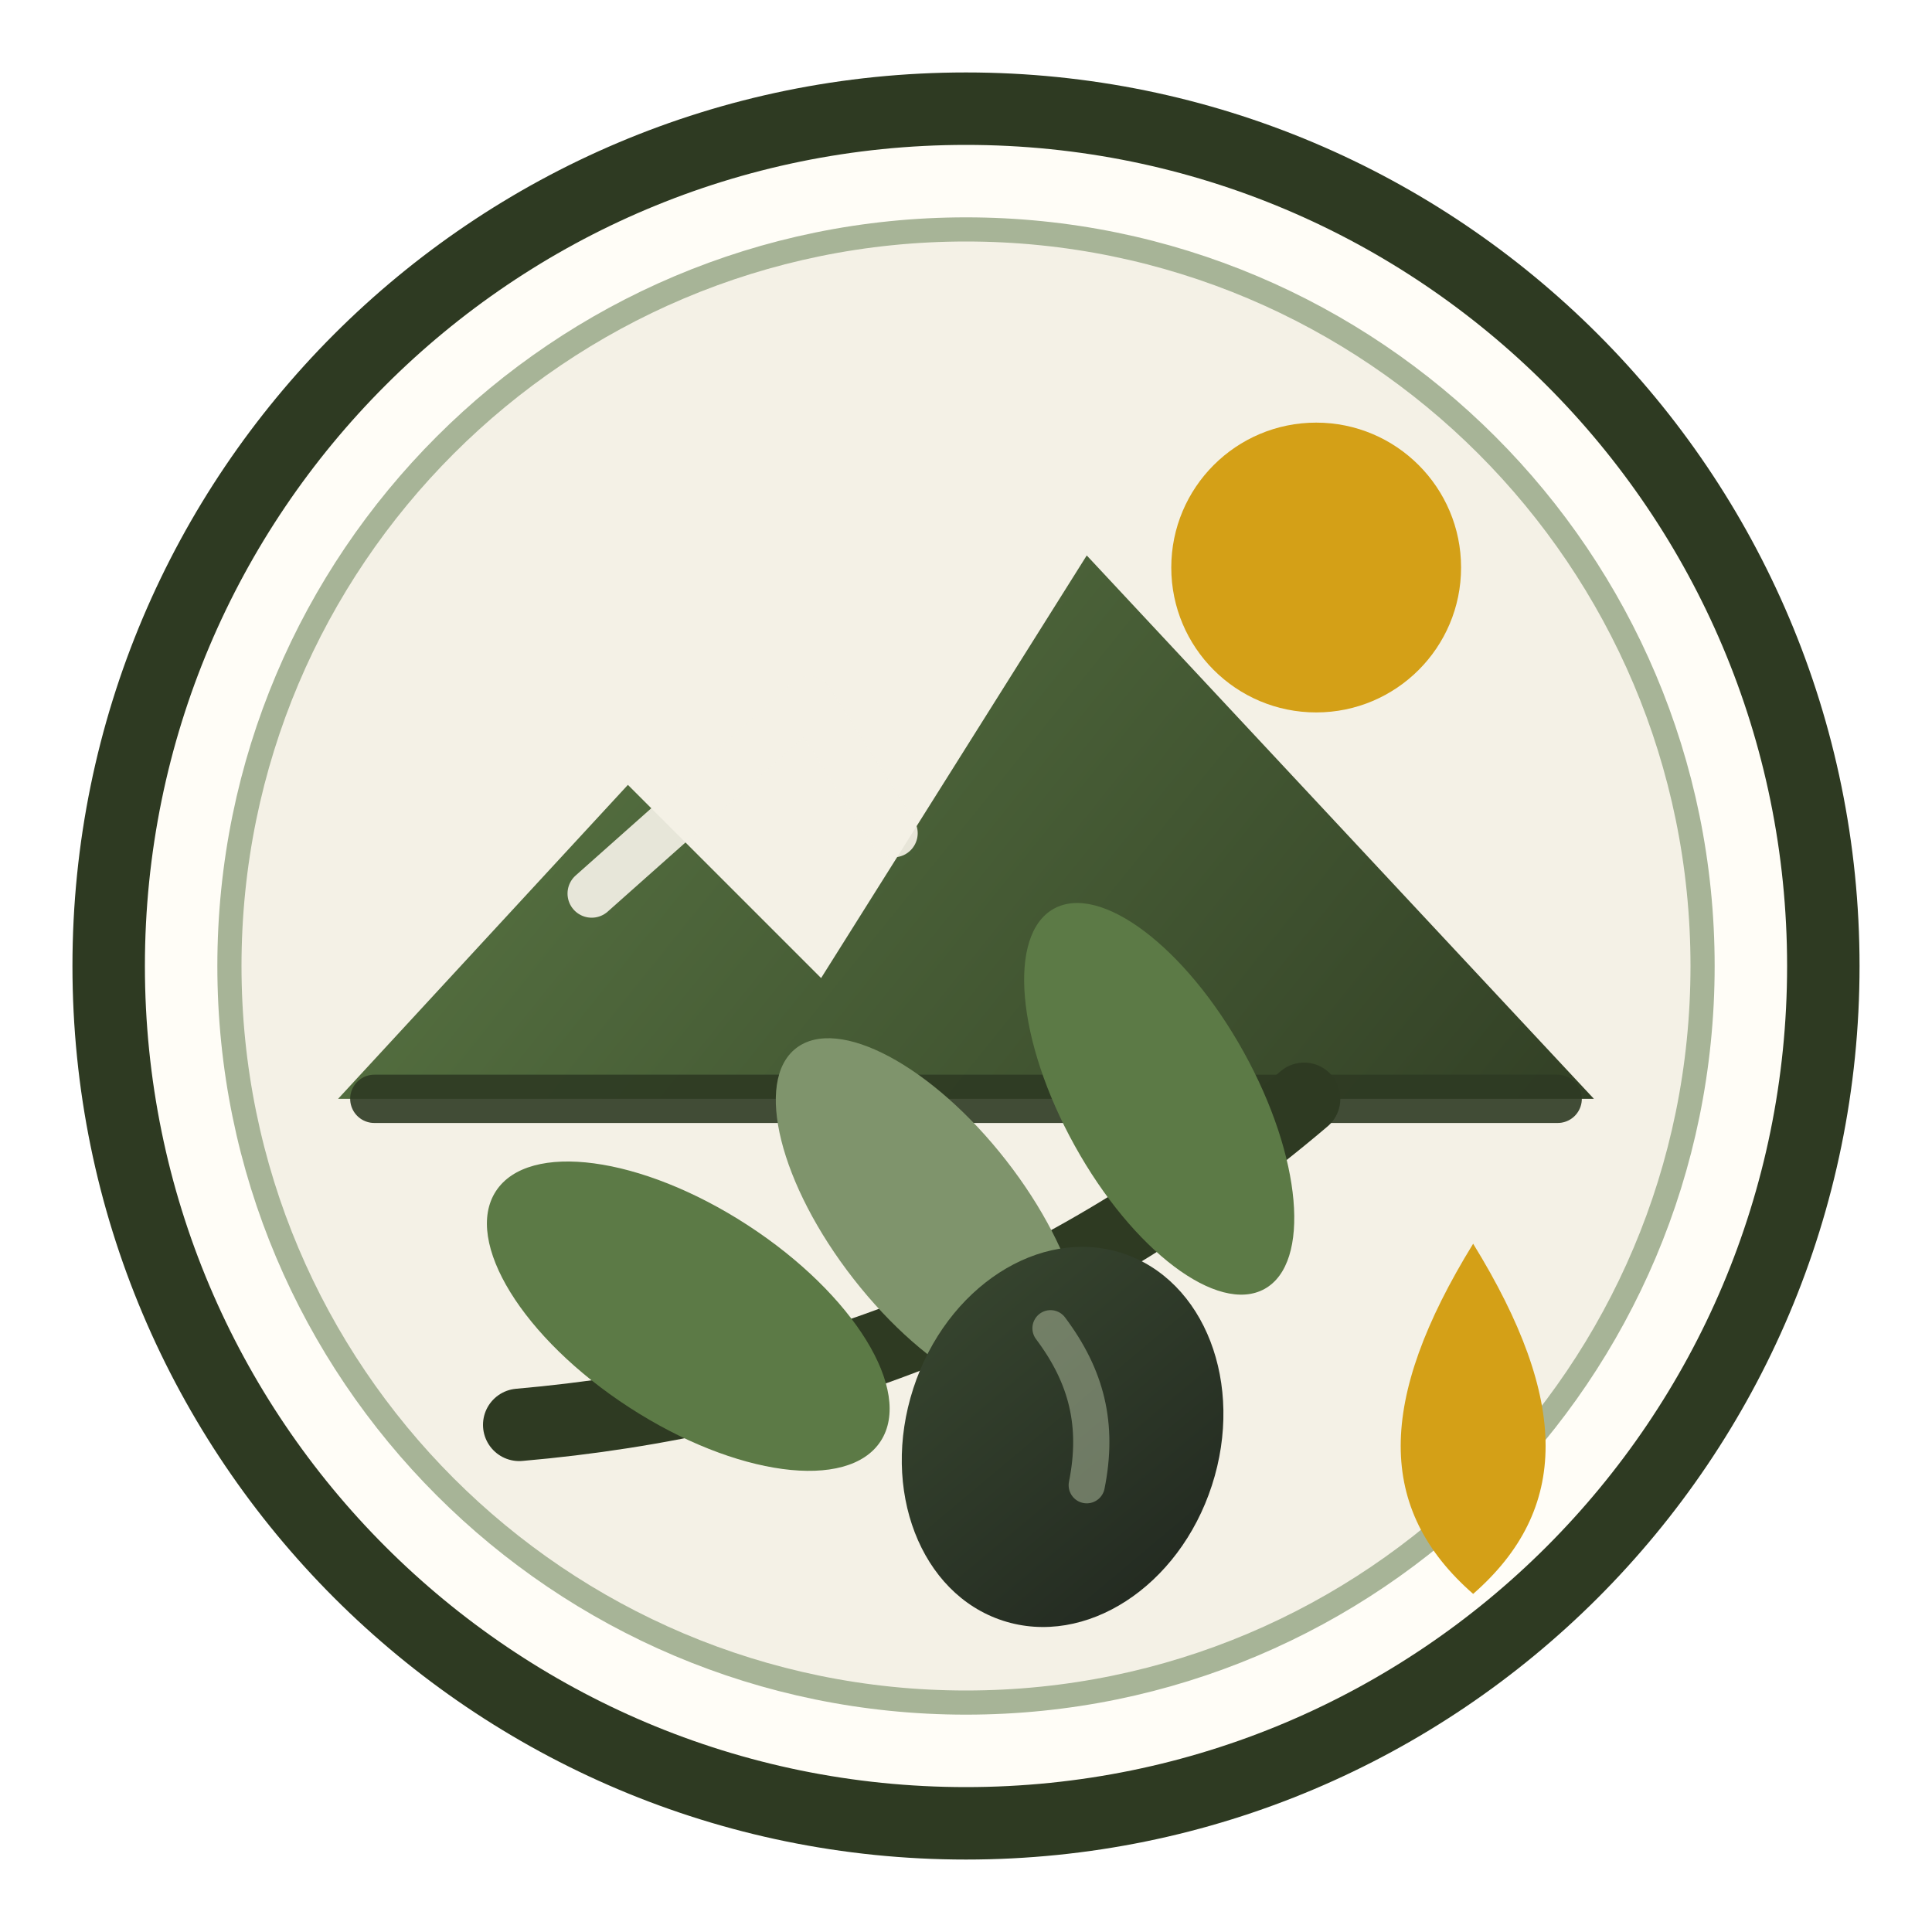
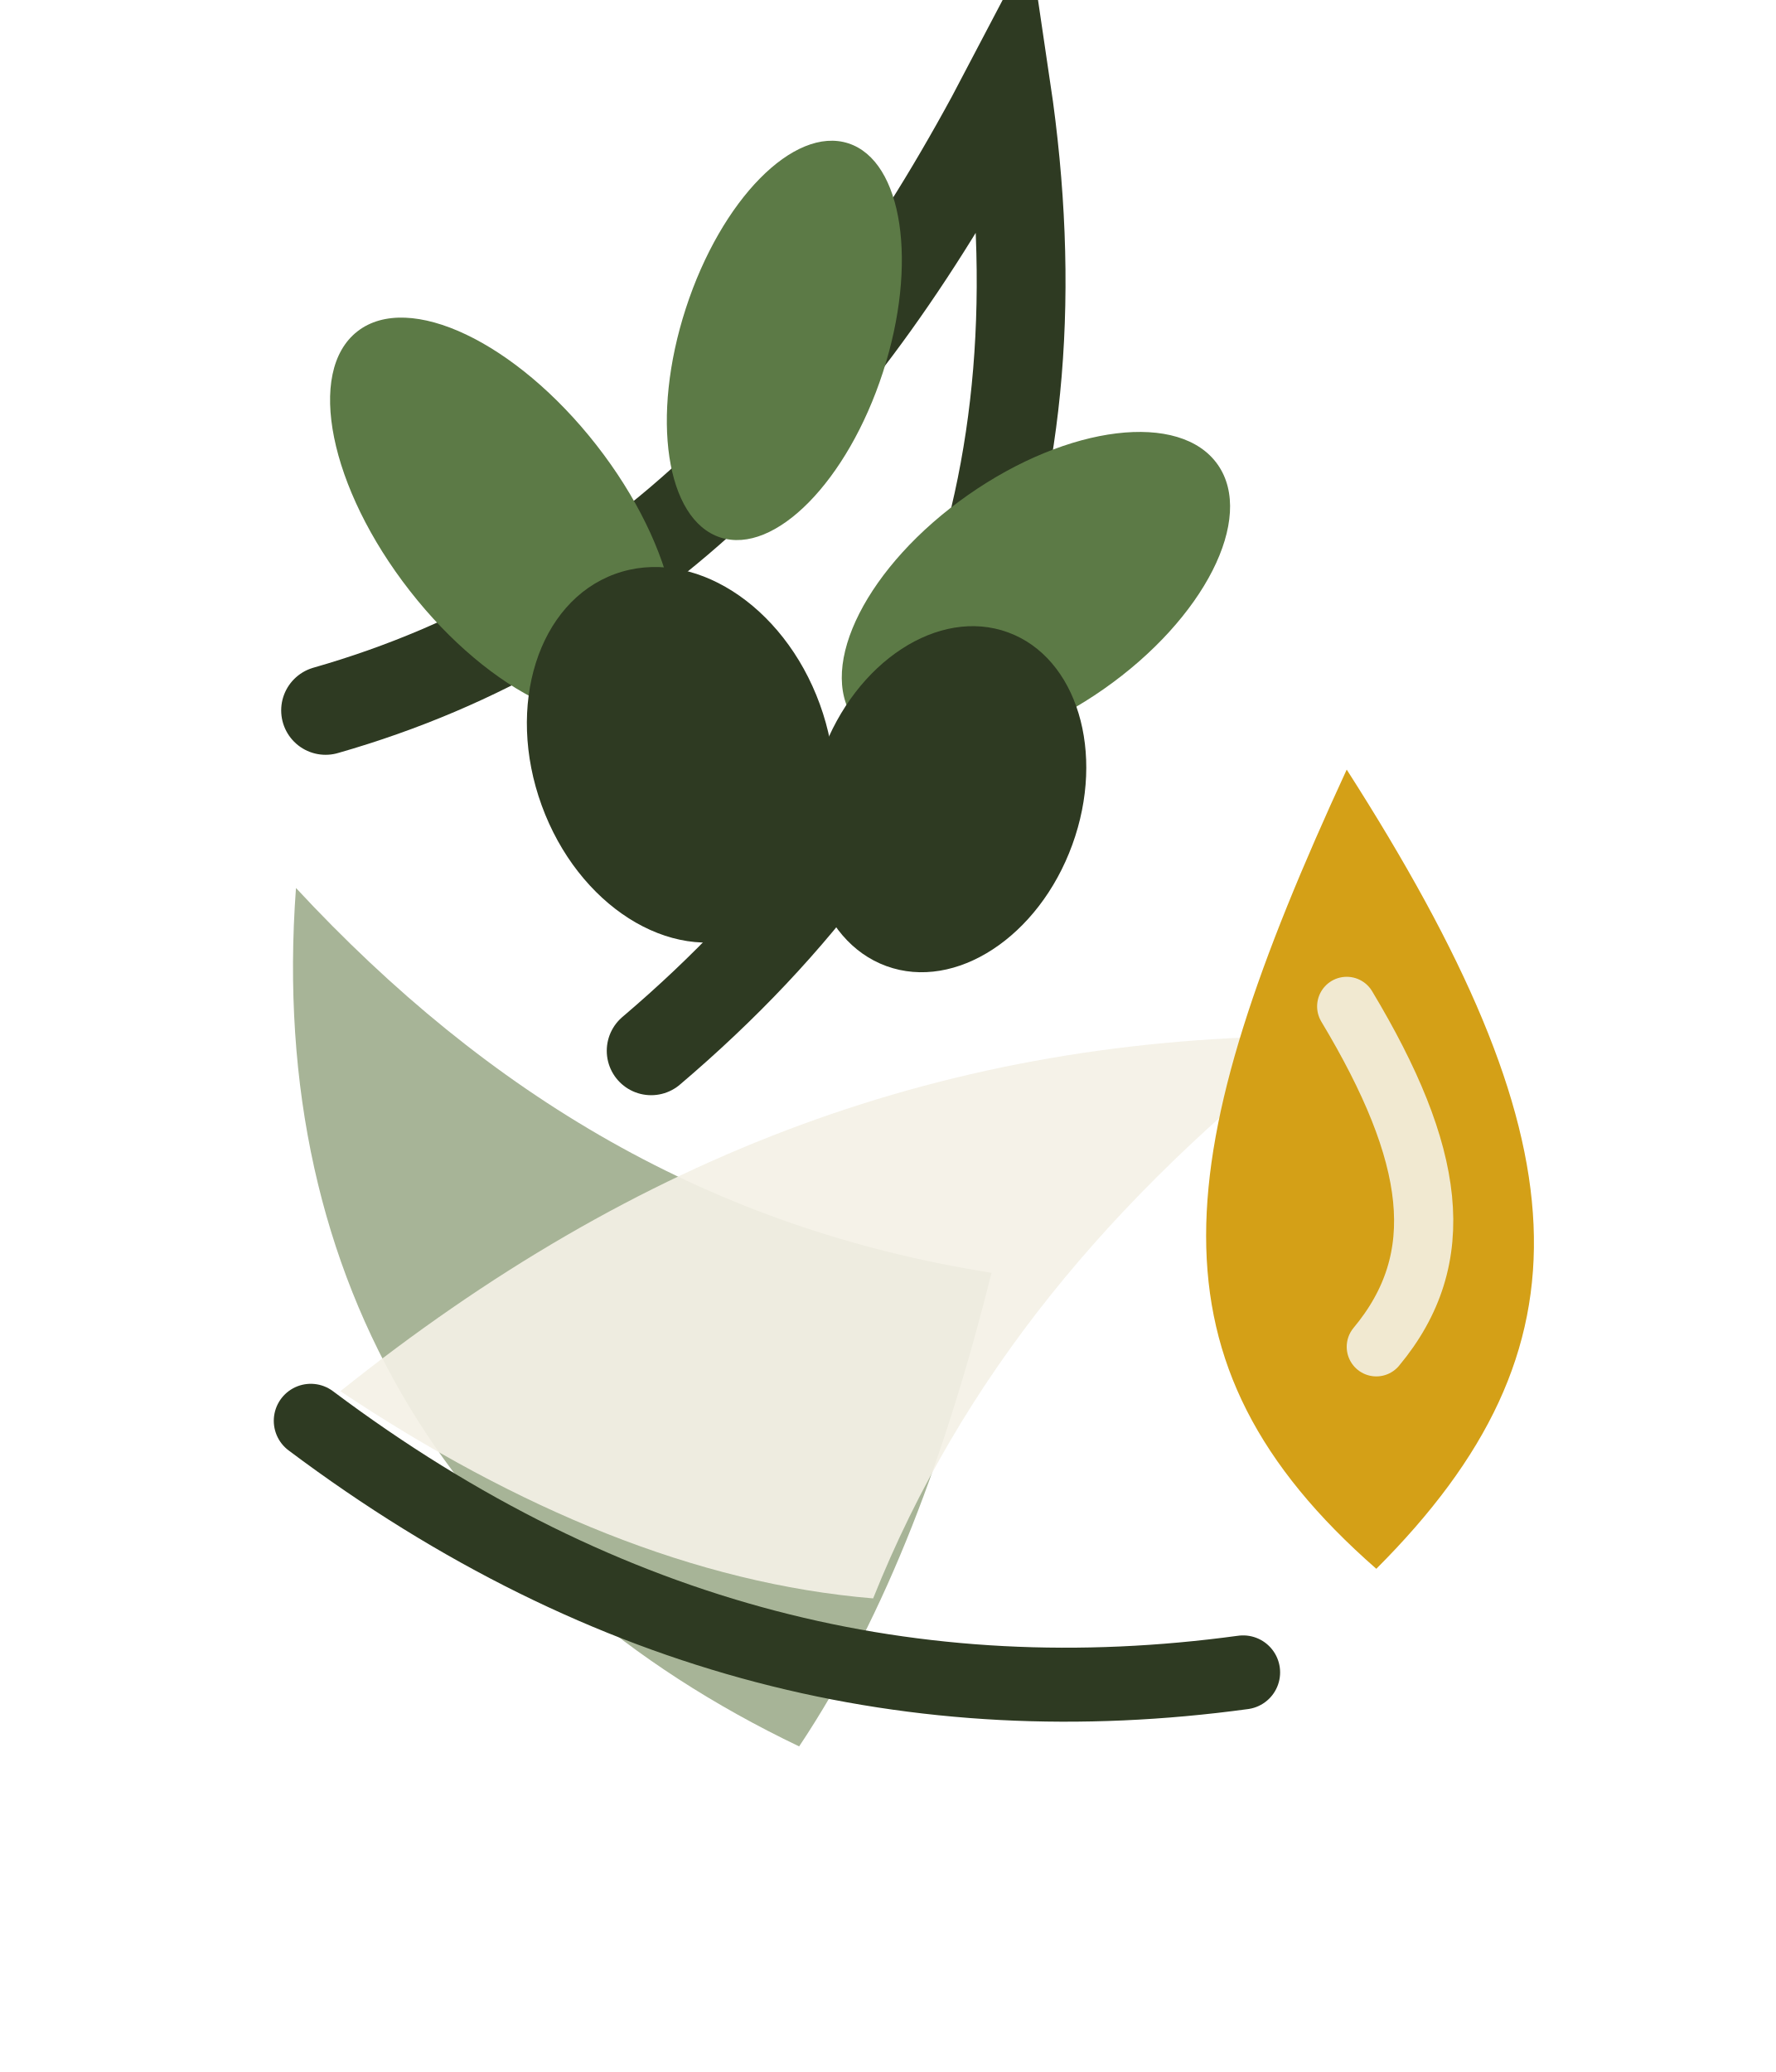
- <svg xmlns="http://www.w3.org/2000/svg" viewBox="0 0 160 160" role="img" aria-labelledby="title desc">
-   <defs>
-     <linearGradient id="mountain" x1="32" y1="44" x2="124" y2="118" gradientUnits="userSpaceOnUse">
-       <stop stop-color="#5C7A46" />
-       <stop offset="1" stop-color="#2E3A22" />
-     </linearGradient>
-     <linearGradient id="olive" x1="56" y1="102" x2="104" y2="132" gradientUnits="userSpaceOnUse">
-       <stop stop-color="#435637" />
-       <stop offset="1" stop-color="#20261F" />
-     </linearGradient>
-   </defs>
-   <circle cx="80" cy="80" r="71" fill="#FFFDF7" stroke="#2E3A22" stroke-width="6" />
-   <circle cx="80" cy="80" r="61" fill="#F4F1E6" stroke="#A7B497" stroke-width="2" />
-   <circle cx="109" cy="47" r="12" fill="#D4A017" />
-   <path d="M28 91 52 65l16 16 22-35 42 45Z" fill="url(#mountain)" />
-   <path d="M31 91h98" fill="none" stroke="#2E3A22" stroke-width="4" stroke-linecap="round" opacity=".9" />
-   <path d="M49 74 67 58l7 11" fill="none" stroke="#F4F1E6" stroke-width="4" stroke-linecap="round" stroke-linejoin="round" opacity=".92" />
-   <path d="M43 118c23-2 45-10 65-27" fill="none" stroke="#2E3A22" stroke-width="6" stroke-linecap="round" />
-   <ellipse cx="57" cy="109" rx="9" ry="19" transform="rotate(-57 57 109)" fill="#5C7A46" />
-   <ellipse cx="77" cy="101" rx="8" ry="18" transform="rotate(-38 77 101)" fill="#7F946C" />
-   <ellipse cx="96" cy="91" rx="8" ry="18" transform="rotate(-29 96 91)" fill="#5C7A46" />
-   <ellipse cx="88" cy="119" rx="13" ry="16" transform="rotate(18 88 119)" fill="url(#olive)" />
-   <path d="M87 110c3 4 4 8 3 13" fill="none" stroke="#A7B497" stroke-width="3" stroke-linecap="round" opacity=".55" />
-   <path d="M122 103c8 13 8 22 0 29-8-7-8-16 0-29Z" fill="#D4A017" />
+ <svg xmlns="http://www.w3.org/2000/svg" viewBox="0 0 120 140" role="img" aria-labelledby="title desc">
+   <path d="M54 118C31 107 18 87 20 60c13 14 28 23 47 26-3 12-7 23-13 32Z" fill="#A7B497" />
+   <path d="M23 94c20-16 41-24 66-24-14 11-24 23-30 38-12-1-24-6-36-14Z" fill="#F4F1E6" opacity=".92" />
+   <path d="M22 48C43 42 57 27 68 6c4 27-4 48-24 65" fill="none" stroke="#2E3A22" stroke-width="6" stroke-linecap="round" />
+   <ellipse cx="34" cy="35" rx="8" ry="16" transform="rotate(-38 34 35)" fill="#5C7A46" />
+   <ellipse cx="53" cy="23" rx="7" ry="14" transform="rotate(18 53 23)" fill="#5C7A46" />
+   <ellipse cx="70" cy="40" rx="8" ry="15" transform="rotate(55 70 40)" fill="#5C7A46" />
+   <ellipse cx="46" cy="51" rx="10" ry="13" transform="rotate(-20 46 51)" fill="#2E3A22" />
+   <ellipse cx="64" cy="54" rx="9" ry="12" transform="rotate(20 64 54)" fill="#2E3A22" />
+   <path d="M91 52c16 25 17 39 2 54-16-14-14-28-2-54Z" fill="#D4A017" />
+   <path d="M91 68c6 10 7 17 2 23" fill="none" stroke="#F4F1E6" stroke-width="4" stroke-linecap="round" opacity=".9" />
+   <path d="M21 96c20 15 41 20 63 17" fill="none" stroke="#2E3A22" stroke-width="5" stroke-linecap="round" />
</svg>
